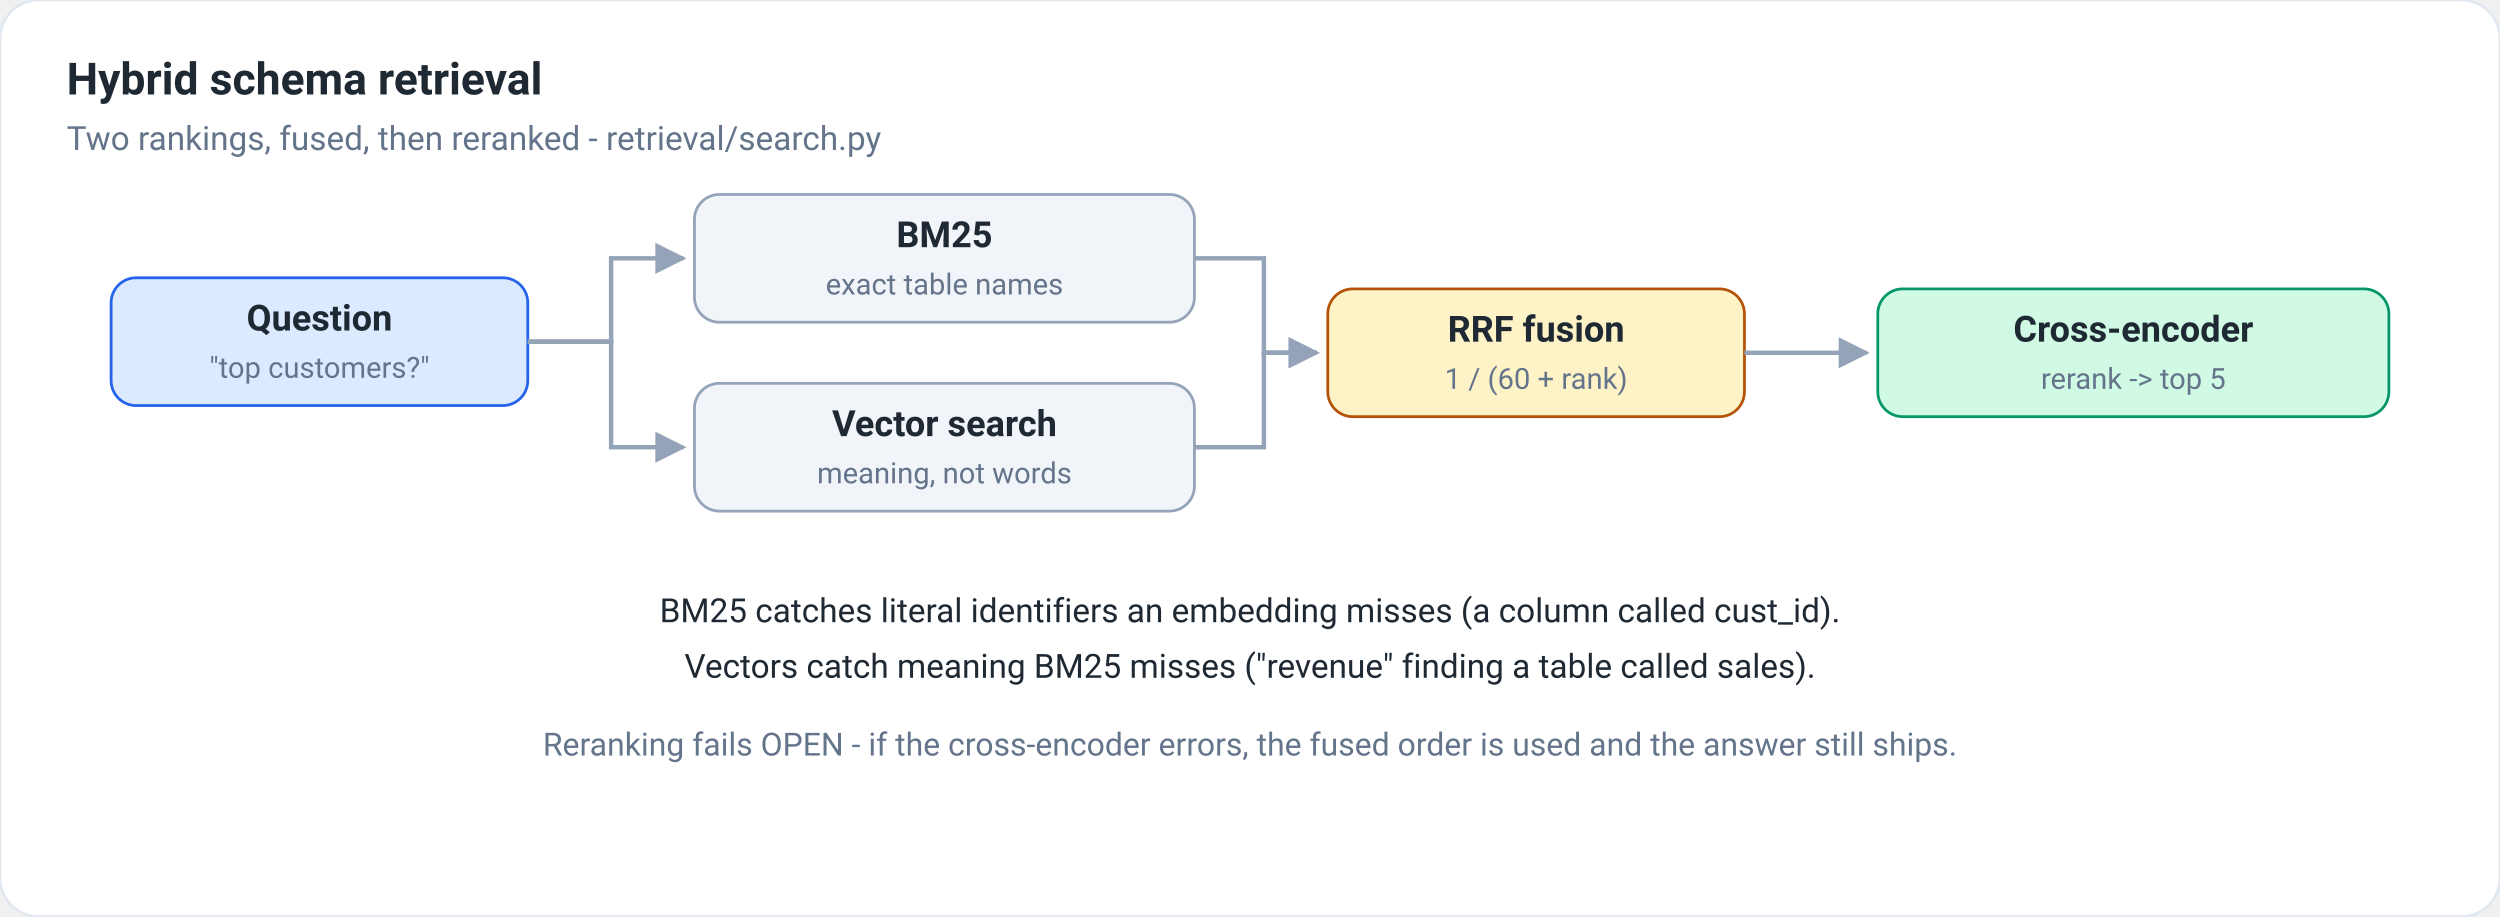
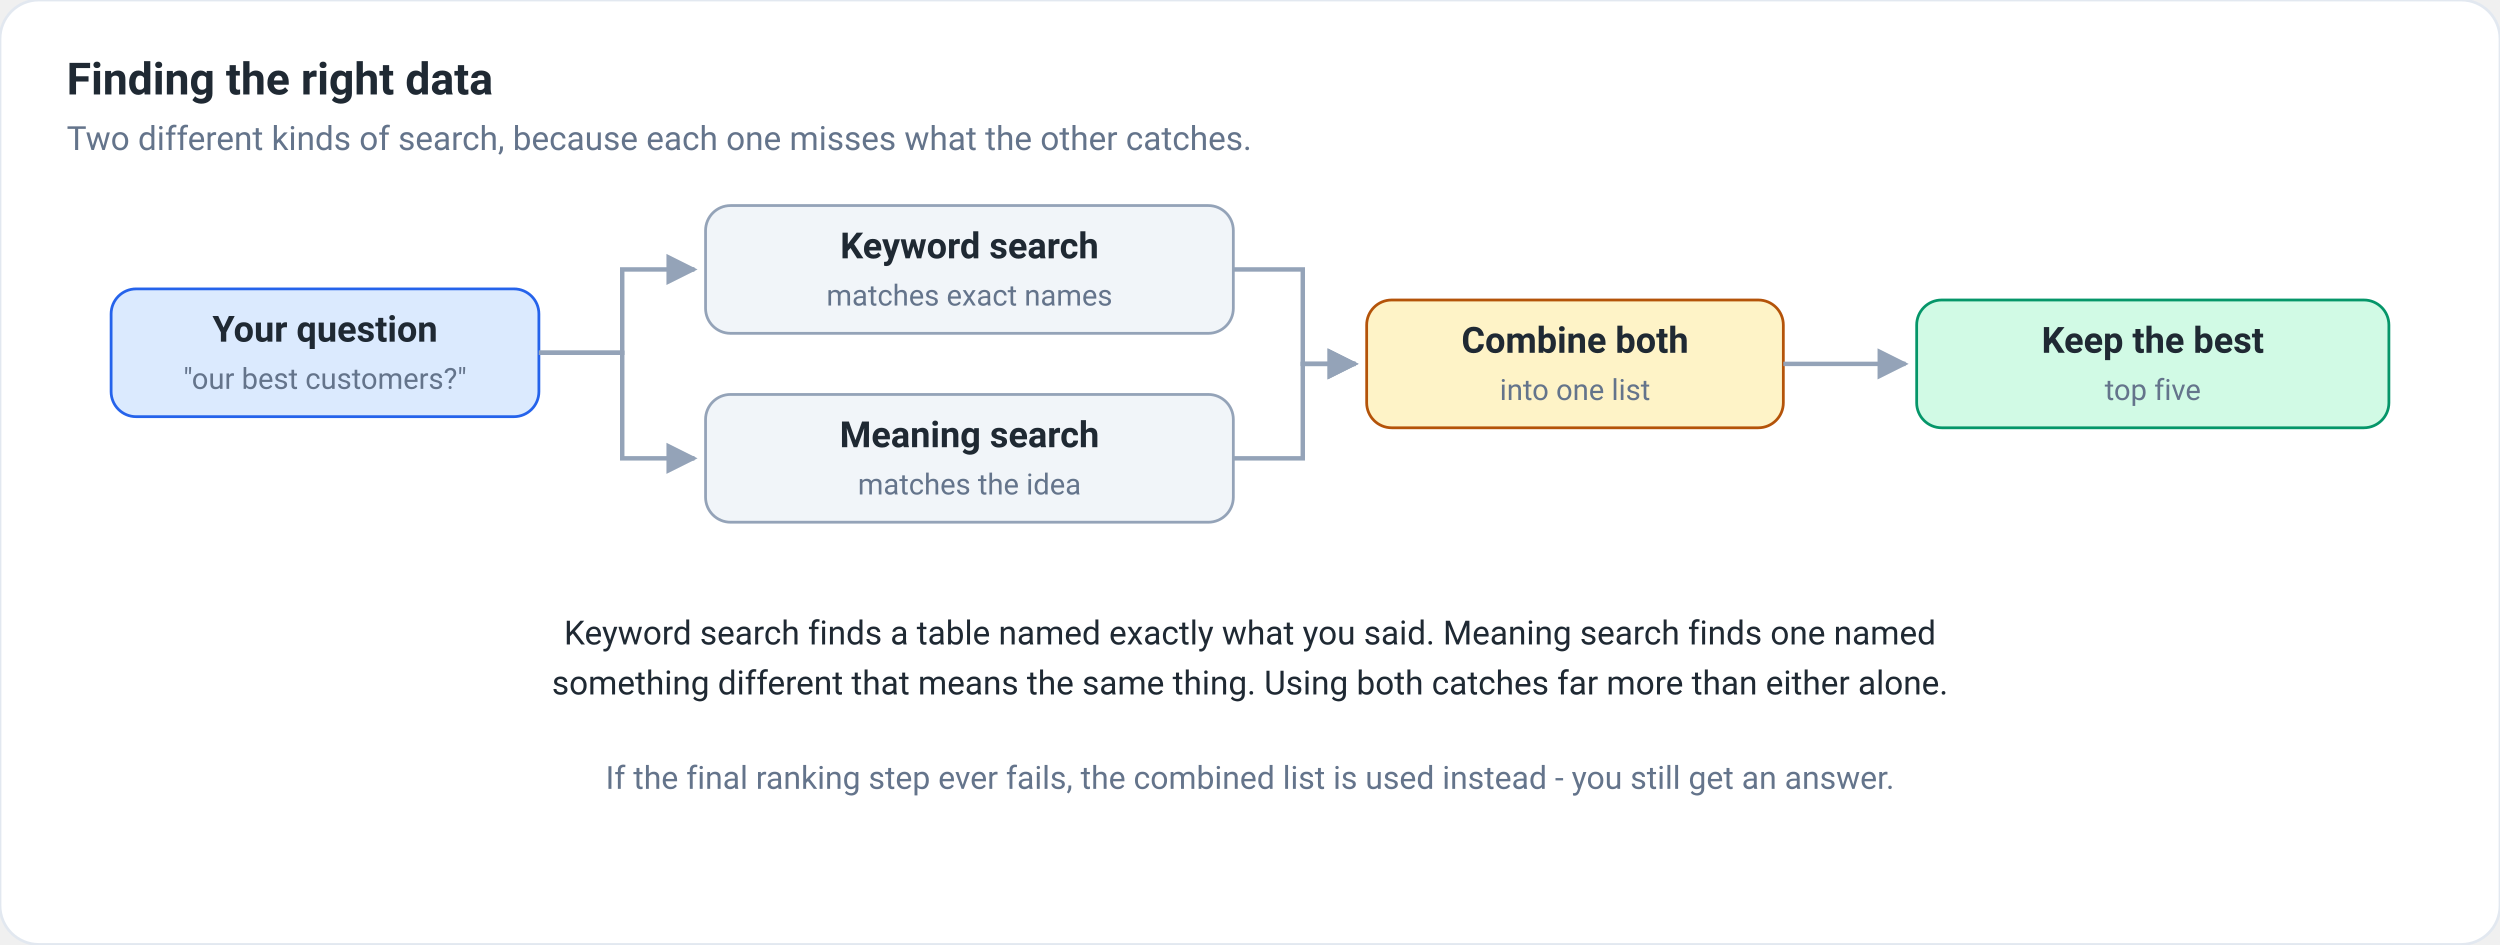
- <svg xmlns="http://www.w3.org/2000/svg" viewBox="0 0 900 330" width="900" height="330" font-family="-apple-system,BlinkMacSystemFont,'Segoe UI',Roboto,Helvetica,Arial,sans-serif">
-   <rect width="900" height="330" rx="14" fill="#ffffff" />
-   <rect width="900" height="330" rx="14" fill="none" stroke="#e2e8f0" />
+ <svg xmlns="http://www.w3.org/2000/svg" viewBox="0 0 900 340" width="900" height="340" font-family="-apple-system,BlinkMacSystemFont,'Segoe UI',Roboto,Helvetica,Arial,sans-serif">
+   <rect width="900" height="340" rx="14" fill="#ffffff" />
+   <rect width="900" height="340" rx="14" fill="none" stroke="#e2e8f0" />
  <defs>
    <marker id="arrow" viewBox="0 0 10 10" refX="9" refY="5" markerWidth="7" markerHeight="7" orient="auto-start-reverse">
      <path d="M0,0 L10,5 L0,10 z" fill="#94a3b8" />
    </marker>
    <marker id="arrowG" viewBox="0 0 10 10" refX="9" refY="5" markerWidth="7" markerHeight="7" orient="auto-start-reverse">
      <path d="M0,0 L10,5 L0,10 z" fill="#059669" />
    </marker>
    <marker id="arrowR" viewBox="0 0 10 10" refX="9" refY="5" markerWidth="7" markerHeight="7" orient="auto-start-reverse">
      <path d="M0,0 L10,5 L0,10 z" fill="#dc2626" />
    </marker>
  </defs>
-   <text x="24" y="34" font-size="16" font-weight="700" fill="#1f2933">Hybrid schema retrieval</text>
-   <text x="24" y="54" font-size="12" fill="#64748b">Two rankings, fused, then reranked - retrieval/search.py</text>
-   <rect x="40" y="100" width="150" height="46" rx="9" fill="#dbeafe" stroke="#2563eb" />
-   <text x="115.0" y="119.0" text-anchor="middle" font-size="13" font-weight="600" font-family="-apple-system,BlinkMacSystemFont,'Segoe UI',Roboto,Helvetica,Arial,sans-serif" fill="#1f2933">Question</text>
-   <text x="115.0" y="136.0" text-anchor="middle" font-size="10.5" fill="#64748b">"top customers?"</text>
-   <rect x="250" y="70" width="180" height="46" rx="9" fill="#f1f5f9" stroke="#94a3b8" />
-   <text x="340.0" y="89.0" text-anchor="middle" font-size="13" font-weight="600" font-family="-apple-system,BlinkMacSystemFont,'Segoe UI',Roboto,Helvetica,Arial,sans-serif" fill="#1f2933">BM25</text>
-   <text x="340.0" y="106.0" text-anchor="middle" font-size="10.5" fill="#64748b">exact table names</text>
-   <rect x="250" y="138" width="180" height="46" rx="9" fill="#f1f5f9" stroke="#94a3b8" />
-   <text x="340.0" y="157.0" text-anchor="middle" font-size="13" font-weight="600" font-family="-apple-system,BlinkMacSystemFont,'Segoe UI',Roboto,Helvetica,Arial,sans-serif" fill="#1f2933">Vector search</text>
-   <text x="340.0" y="174.0" text-anchor="middle" font-size="10.5" fill="#64748b">meaning, not words</text>
-   <path d="M190,123 L220,123 L220,93 L246,93" stroke="#94a3b8" stroke-width="1.6" fill="none" marker-end="url(#arrow)" />
-   <path d="M190,123 L220,123 L220,161 L246,161" stroke="#94a3b8" stroke-width="1.6" fill="none" marker-end="url(#arrow)" />
-   <rect x="478" y="104" width="150" height="46" rx="9" fill="#fef3c7" stroke="#b45309" />
-   <text x="553.0" y="123.0" text-anchor="middle" font-size="13" font-weight="600" font-family="-apple-system,BlinkMacSystemFont,'Segoe UI',Roboto,Helvetica,Arial,sans-serif" fill="#1f2933">RRF fusion</text>
-   <text x="553.0" y="140.0" text-anchor="middle" font-size="10.5" fill="#64748b">1 / (60 + rank)</text>
-   <path d="M430,93 L455,93 L455,127 L474,127" stroke="#94a3b8" stroke-width="1.6" fill="none" marker-end="url(#arrow)" />
-   <path d="M430,161 L455,161 L455,127 L474,127" stroke="#94a3b8" stroke-width="1.6" fill="none" marker-end="url(#arrow)" />
-   <rect x="676" y="104" width="184" height="46" rx="9" fill="#d1fae5" stroke="#059669" />
-   <text x="768.0" y="123.0" text-anchor="middle" font-size="13" font-weight="600" font-family="-apple-system,BlinkMacSystemFont,'Segoe UI',Roboto,Helvetica,Arial,sans-serif" fill="#1f2933">Cross-encoder</text>
-   <text x="768.0" y="140.0" text-anchor="middle" font-size="10.5" fill="#64748b">rerank -&gt; top 5</text>
-   <path d="M628,127 L672,127" stroke="#94a3b8" stroke-width="1.6" fill="none" marker-end="url(#arrow)" />
-   <text x="450" y="224" text-anchor="middle" font-size="12" font-weight="400" font-family="-apple-system,BlinkMacSystemFont,'Segoe UI',Roboto,Helvetica,Arial,sans-serif" fill="#1f2933">BM25 catches literal identifiers an embedding misses (a column called cust_id).</text>
-   <text x="450" y="244" text-anchor="middle" font-size="12" font-weight="400" font-family="-apple-system,BlinkMacSystemFont,'Segoe UI',Roboto,Helvetica,Arial,sans-serif" fill="#1f2933">Vectors catch meaning BM25 misses ("revenue" finding a table called sales).</text>
-   <text x="450" y="272" text-anchor="middle" font-size="11.5" font-weight="400" font-family="-apple-system,BlinkMacSystemFont,'Segoe UI',Roboto,Helvetica,Arial,sans-serif" fill="#64748b">Reranking fails OPEN - if the cross-encoder errors, the fused order is used and the answer still ships.</text>
+   <text x="24" y="34" font-size="16" font-weight="700" fill="#1f2933">Finding the right data</text>
+   <text x="24" y="54" font-size="12" fill="#64748b">Two different kinds of search, because each one misses what the other catches.</text>
+   <rect x="40" y="104" width="154" height="46" rx="9" fill="#dbeafe" stroke="#2563eb" />
+   <text x="117.0" y="123.0" text-anchor="middle" font-size="13" font-weight="600" font-family="-apple-system,BlinkMacSystemFont,'Segoe UI',Roboto,Helvetica,Arial,sans-serif" fill="#1f2933">Your question</text>
+   <text x="117.0" y="140.0" text-anchor="middle" font-size="10.5" fill="#64748b">"our best customers?"</text>
+   <rect x="254" y="74" width="190" height="46" rx="9" fill="#f1f5f9" stroke="#94a3b8" />
+   <text x="349.0" y="93.0" text-anchor="middle" font-size="13" font-weight="600" font-family="-apple-system,BlinkMacSystemFont,'Segoe UI',Roboto,Helvetica,Arial,sans-serif" fill="#1f2933">Keyword search</text>
+   <text x="349.0" y="110.0" text-anchor="middle" font-size="10.5" fill="#64748b">matches exact names</text>
+   <rect x="254" y="142" width="190" height="46" rx="9" fill="#f1f5f9" stroke="#94a3b8" />
+   <text x="349.0" y="161.0" text-anchor="middle" font-size="13" font-weight="600" font-family="-apple-system,BlinkMacSystemFont,'Segoe UI',Roboto,Helvetica,Arial,sans-serif" fill="#1f2933">Meaning search</text>
+   <text x="349.0" y="178.0" text-anchor="middle" font-size="10.5" fill="#64748b">matches the idea</text>
+   <path d="M194,127 L224,127 L224,97 L250,97" stroke="#94a3b8" stroke-width="1.6" fill="none" marker-end="url(#arrow)" />
+   <path d="M194,127 L224,127 L224,165 L250,165" stroke="#94a3b8" stroke-width="1.6" fill="none" marker-end="url(#arrow)" />
+   <rect x="492" y="108" width="150" height="46" rx="9" fill="#fef3c7" stroke="#b45309" />
+   <text x="567.0" y="127.0" text-anchor="middle" font-size="13" font-weight="600" font-family="-apple-system,BlinkMacSystemFont,'Segoe UI',Roboto,Helvetica,Arial,sans-serif" fill="#1f2933">Combine both</text>
+   <text x="567.0" y="144.0" text-anchor="middle" font-size="10.5" fill="#64748b">into one list</text>
+   <path d="M444,97 L469,97 L469,131 L488,131" stroke="#94a3b8" stroke-width="1.6" fill="none" marker-end="url(#arrow)" />
+   <path d="M444,165 L469,165 L469,131 L488,131" stroke="#94a3b8" stroke-width="1.6" fill="none" marker-end="url(#arrow)" />
+   <rect x="690" y="108" width="170" height="46" rx="9" fill="#d1fae5" stroke="#059669" />
+   <text x="775.0" y="127.0" text-anchor="middle" font-size="13" font-weight="600" font-family="-apple-system,BlinkMacSystemFont,'Segoe UI',Roboto,Helvetica,Arial,sans-serif" fill="#1f2933">Keep the best</text>
+   <text x="775.0" y="144.0" text-anchor="middle" font-size="10.5" fill="#64748b">top five</text>
+   <path d="M642,131 L686,131" stroke="#94a3b8" stroke-width="1.6" fill="none" marker-end="url(#arrow)" />
+   <text x="450" y="232" text-anchor="middle" font-size="12" font-weight="400" font-family="-apple-system,BlinkMacSystemFont,'Segoe UI',Roboto,Helvetica,Arial,sans-serif" fill="#1f2933">Keyword search finds a table named exactly what you said. Meaning search finds one named</text>
+   <text x="450" y="250" text-anchor="middle" font-size="12" font-weight="400" font-family="-apple-system,BlinkMacSystemFont,'Segoe UI',Roboto,Helvetica,Arial,sans-serif" fill="#1f2933">something different that means the same thing. Using both catches far more than either alone.</text>
+   <text x="450" y="284" text-anchor="middle" font-size="11.5" font-weight="400" font-family="-apple-system,BlinkMacSystemFont,'Segoe UI',Roboto,Helvetica,Arial,sans-serif" fill="#64748b">If the final ranking step ever fails, the combined list is used instead - you still get an answer.</text>
</svg>
